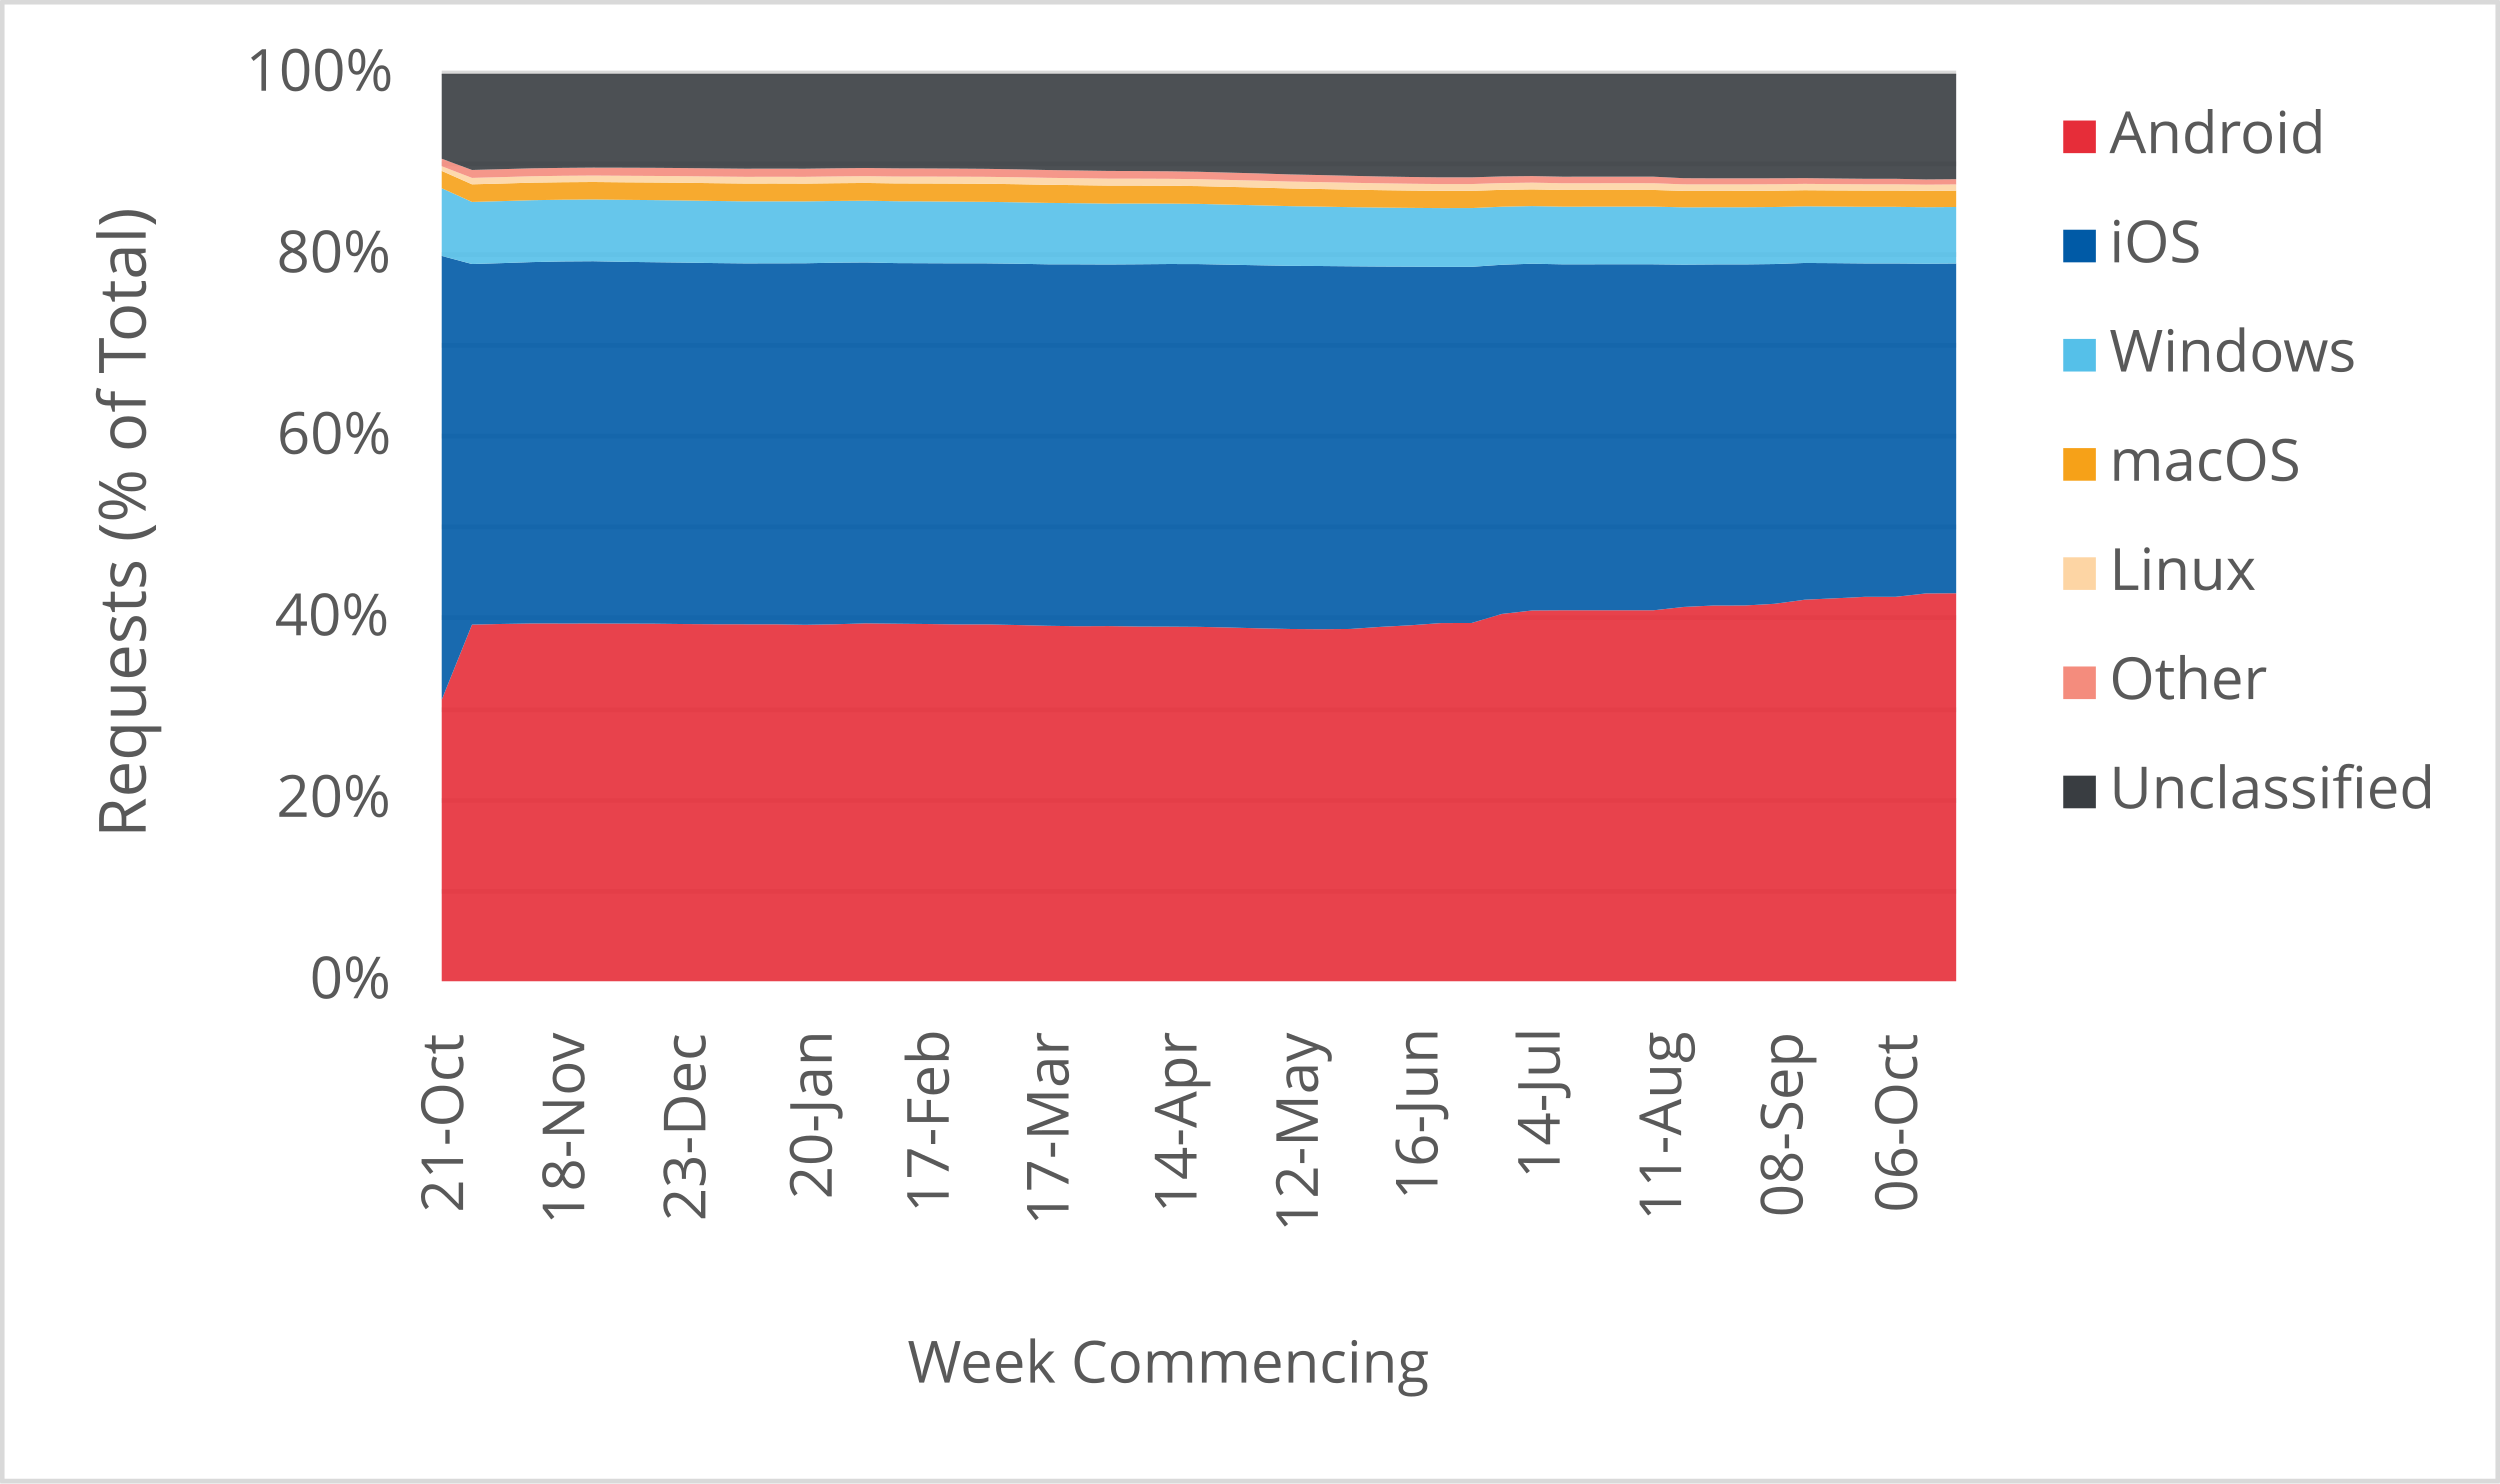
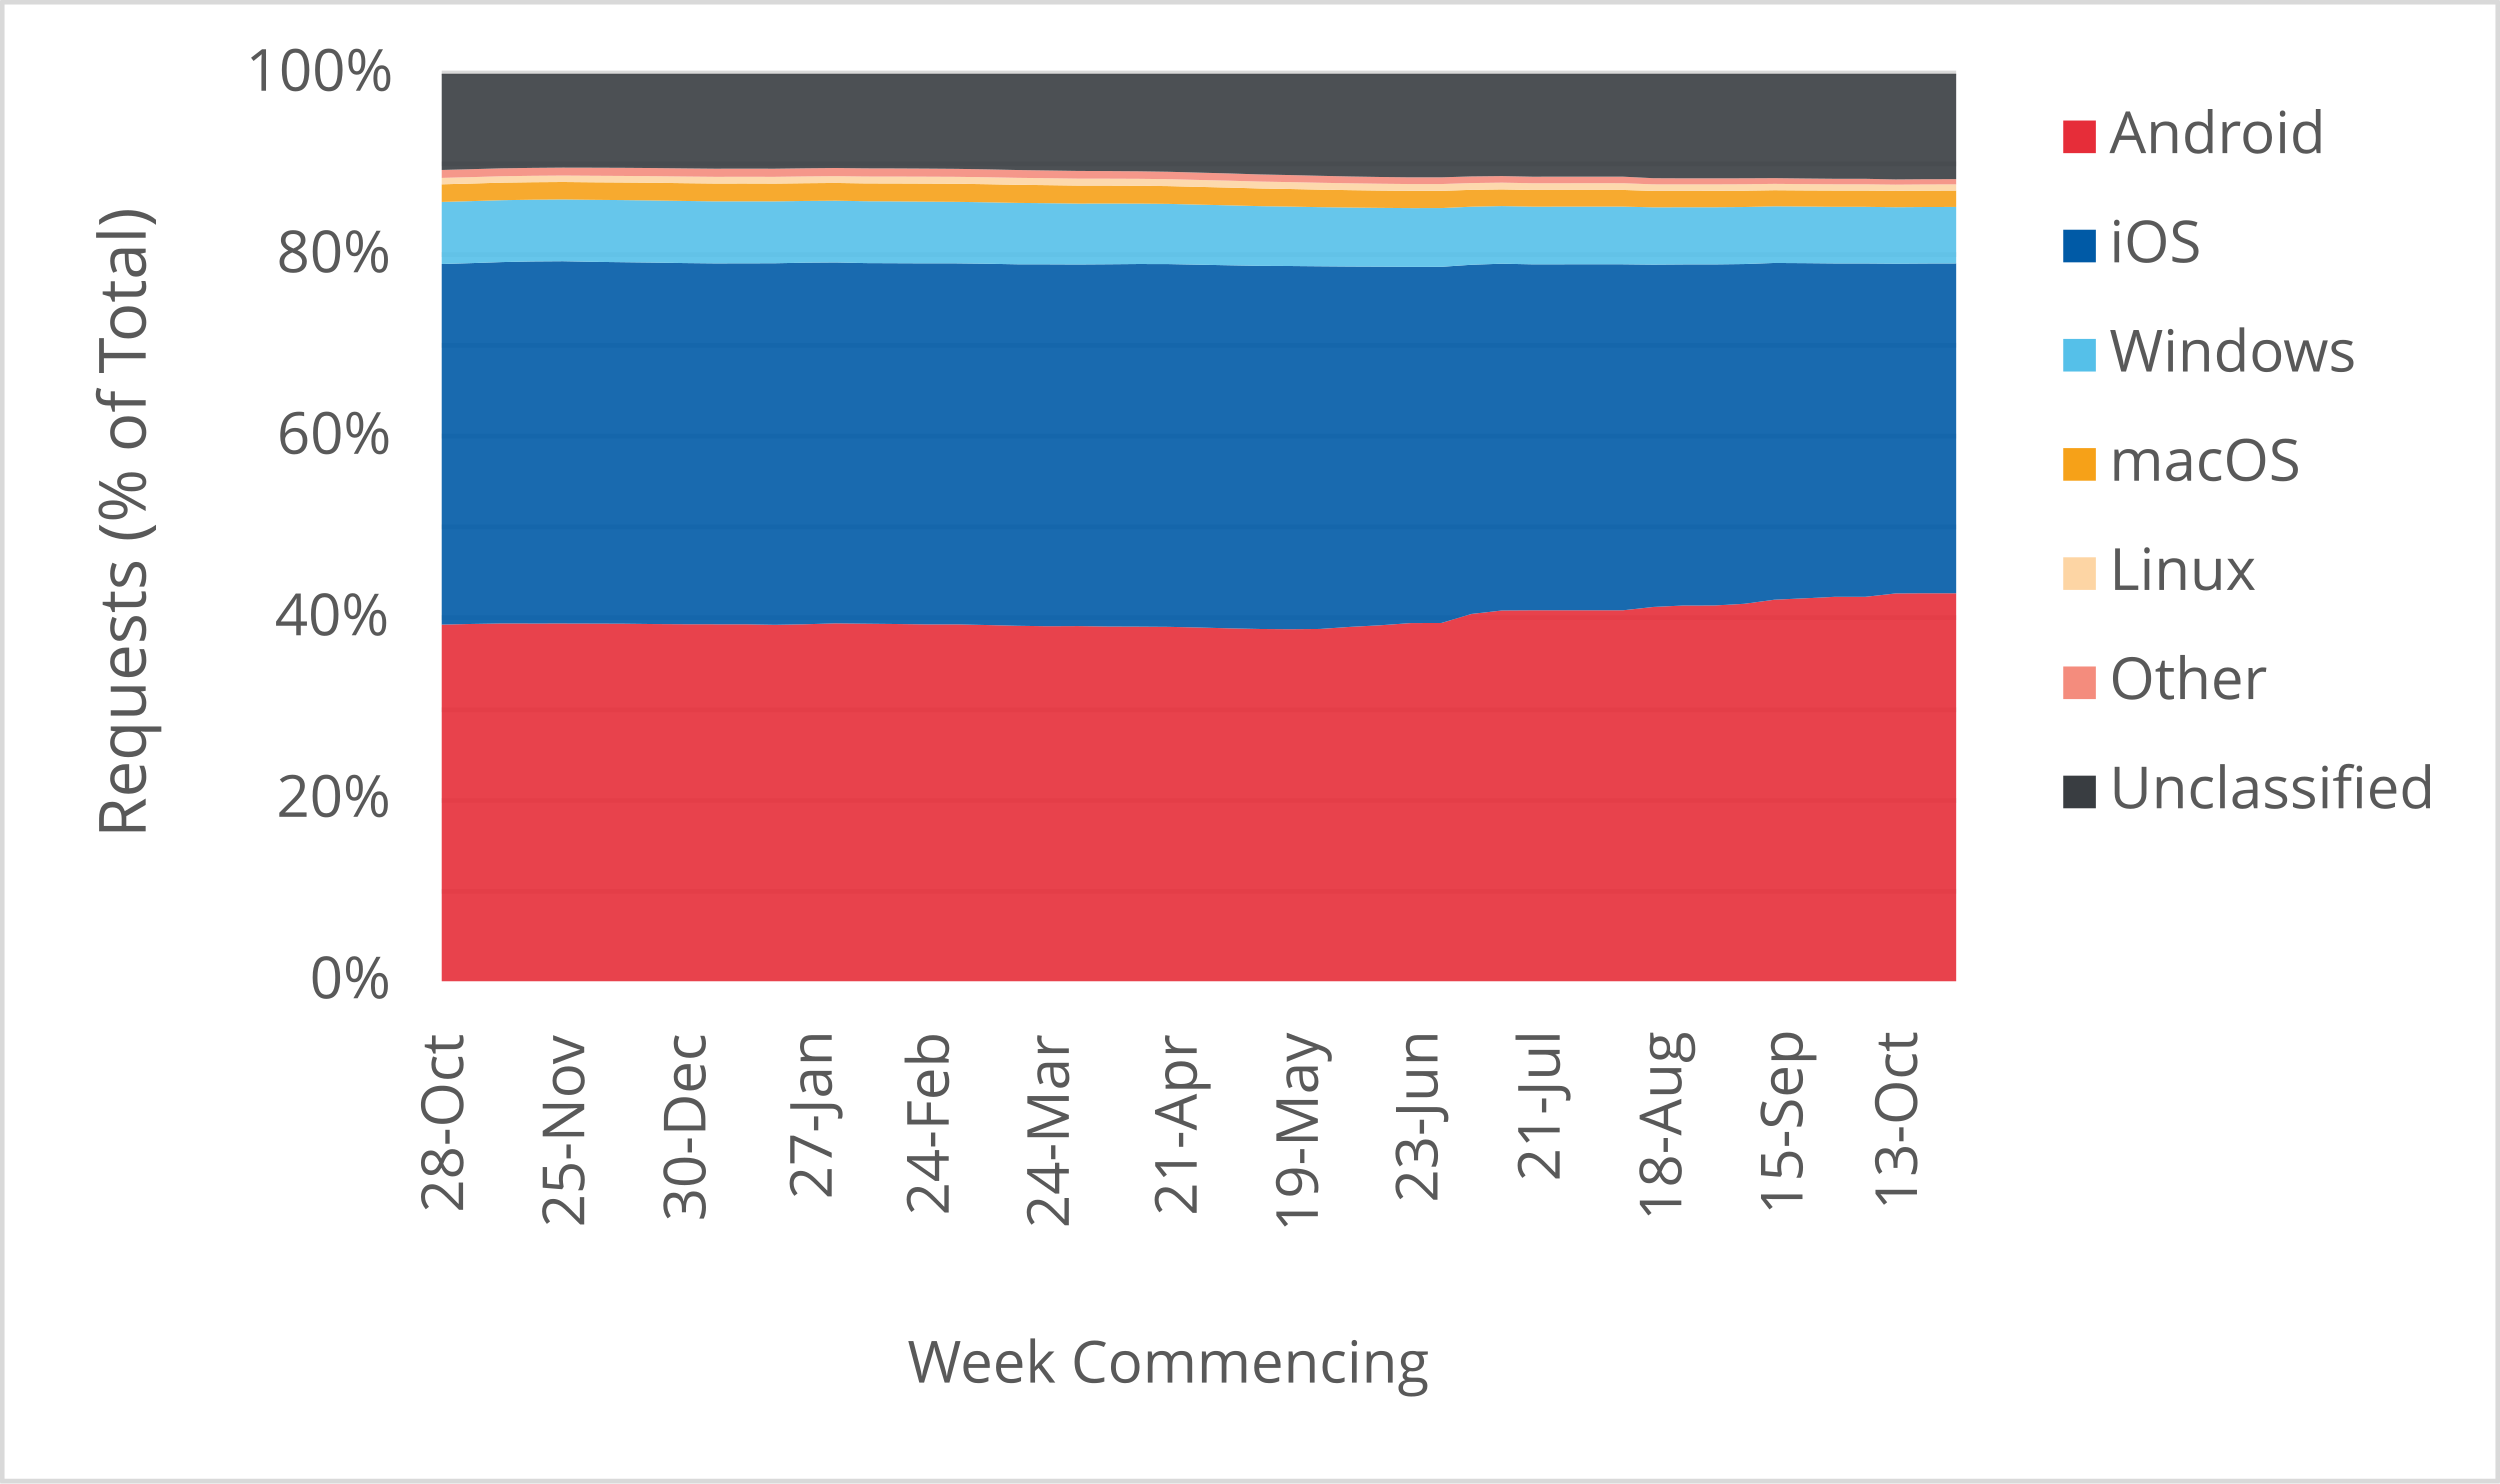
<svg xmlns="http://www.w3.org/2000/svg" width="1763" height="1046" xml:space="preserve" overflow="hidden">
  <defs>
    <clipPath id="clip0">
      <rect x="2917" y="346" width="1763" height="1046" />
    </clipPath>
  </defs>
  <g clip-path="url(#clip0)" transform="translate(-2917 -346)">
    <rect x="2918" y="347" width="1760" height="1043" fill="#FFFFFF" />
    <g>
      <path d="    M3228.5 974.532 4296.5 974.532    M3228.5 910.53 4296.5 910.53    M3228.5 846.528 4296.5 846.528    M3228.5 781.526 4296.5 781.526    M3228.5 717.524 4296.5 717.524    M3228.5 653.522 4296.5 653.522    M3228.5 589.52 4296.5 589.52    M3228.5 525.517 4296.5 525.517    M3228.5 461.515 4296.5 461.515    M3228.5 397.5 4296.5 397.5" stroke="#D9D9D9" stroke-width="3.438" stroke-linejoin="round" stroke-miterlimit="10" fill="none" />
    </g>
    <g>
      <path d="M 1038.5 4296.5 1038.5" stroke="#D9D9D9" stroke-width="3.438" stroke-linejoin="round" stroke-miterlimit="10" fill="none" fill-rule="evenodd" />
    </g>
    <g>
-       <text fill="#595959" font-family="Verdana,Open Sans,DejaVu Sans,sans-serif" font-weight="400" font-size="41" transform="matrix(6.12323e-17 -1 1 6.12323e-17 3243.565 1201.14)">21-Oct</text>
+       <text fill="#595959" font-family="Verdana,Open Sans,DejaVu Sans,sans-serif" font-weight="400" font-size="41" transform="matrix(6.12323e-17 -1 1 6.12323e-17 3243.565 1201.14)">28-Oct</text>
    </g>
    <g>
-       <text fill="#595959" font-family="Verdana,Open Sans,DejaVu Sans,sans-serif" font-weight="400" font-size="41" transform="matrix(6.12323e-17 -1 1 6.12323e-17 3328.985 1209.708)">18-Nov</text>
+       <text fill="#595959" font-family="Verdana,Open Sans,DejaVu Sans,sans-serif" font-weight="400" font-size="41" transform="matrix(6.12323e-17 -1 1 6.12323e-17 3328.985 1211.47)">25-Nov</text>
    </g>
    <g>
-       <text fill="#595959" font-family="Verdana,Open Sans,DejaVu Sans,sans-serif" font-weight="400" font-size="41" transform="matrix(6.12323e-17 -1 1 6.12323e-17 3414.425 1207.126)">23-Dec</text>
+       <text fill="#595959" font-family="Verdana,Open Sans,DejaVu Sans,sans-serif" font-weight="400" font-size="41" transform="matrix(6.12323e-17 -1 1 6.12323e-17 3414.445 1207.246)">30-Dec</text>
    </g>
    <g>
-       <text fill="#595959" font-family="Verdana,Open Sans,DejaVu Sans,sans-serif" font-weight="400" font-size="41" transform="matrix(6.12323e-17 -1 1 6.12323e-17 3503.538 1191.691)">20-Jan</text>
+       <text fill="#595959" font-family="Verdana,Open Sans,DejaVu Sans,sans-serif" font-weight="400" font-size="41" transform="matrix(6.12323e-17 -1 1 6.12323e-17 3503.518 1191.691)">27-Jan</text>
    </g>
    <g>
-       <text fill="#595959" font-family="Verdana,Open Sans,DejaVu Sans,sans-serif" font-weight="400" font-size="41" transform="matrix(6.12323e-17 -1 1 6.12323e-17 3586.035 1201.32)">17-Feb</text>
+       <text fill="#595959" font-family="Verdana,Open Sans,DejaVu Sans,sans-serif" font-weight="400" font-size="41" transform="matrix(6.12323e-17 -1 1 6.12323e-17 3586.035 1203.082)">24-Feb</text>
    </g>
    <g>
-       <text fill="#595959" font-family="Verdana,Open Sans,DejaVu Sans,sans-serif" font-weight="400" font-size="41" transform="matrix(6.12323e-17 -1 1 6.12323e-17 3670.534 1210.289)">17-Mar</text>
+       <text fill="#595959" font-family="Verdana,Open Sans,DejaVu Sans,sans-serif" font-weight="400" font-size="41" transform="matrix(6.12323e-17 -1 1 6.12323e-17 3670.745 1212.051)">24-Mar</text>
    </g>
    <g>
-       <text fill="#595959" font-family="Verdana,Open Sans,DejaVu Sans,sans-serif" font-weight="400" font-size="41" transform="matrix(6.12323e-17 -1 1 6.12323e-17 3760.779 1201.541)">14-Apr</text>
+       <text fill="#595959" font-family="Verdana,Open Sans,DejaVu Sans,sans-serif" font-weight="400" font-size="41" transform="matrix(6.12323e-17 -1 1 6.12323e-17 3760.909 1203.302)">21-Apr</text>
    </g>
    <g>
-       <text fill="#595959" font-family="Verdana,Open Sans,DejaVu Sans,sans-serif" font-weight="400" font-size="41" transform="matrix(6.12323e-17 -1 1 6.12323e-17 3846.349 1214.753)">12-May</text>
+       <text fill="#595959" font-family="Verdana,Open Sans,DejaVu Sans,sans-serif" font-weight="400" font-size="41" transform="matrix(6.12323e-17 -1 1 6.12323e-17 3846.349 1214.753)">19-May</text>
    </g>
    <g>
-       <text fill="#595959" font-family="Verdana,Open Sans,DejaVu Sans,sans-serif" font-weight="400" font-size="41" transform="matrix(6.12323e-17 -1 1 6.12323e-17 3930.718 1192.291)">16-Jun</text>
+       <text fill="#595959" font-family="Verdana,Open Sans,DejaVu Sans,sans-serif" font-weight="400" font-size="41" transform="matrix(6.12323e-17 -1 1 6.12323e-17 3930.718 1194.053)">23-Jun</text>
    </g>
    <g>
-       <text fill="#595959" font-family="Verdana,Open Sans,DejaVu Sans,sans-serif" font-weight="400" font-size="41" transform="matrix(6.12323e-17 -1 1 6.12323e-17 4016.889 1177.277)">14-Jul</text>
+       <text fill="#595959" font-family="Verdana,Open Sans,DejaVu Sans,sans-serif" font-weight="400" font-size="41" transform="matrix(6.12323e-17 -1 1 6.12323e-17 4016.889 1179.039)">21-Jul</text>
    </g>
    <g>
-       <text fill="#595959" font-family="Verdana,Open Sans,DejaVu Sans,sans-serif" font-weight="400" font-size="41" transform="matrix(6.12323e-17 -1 1 6.12323e-17 4102.519 1206.906)">11-Aug</text>
+       <text fill="#595959" font-family="Verdana,Open Sans,DejaVu Sans,sans-serif" font-weight="400" font-size="41" transform="matrix(6.12323e-17 -1 1 6.12323e-17 4102.669 1206.906)">18-Aug</text>
    </g>
    <g>
-       <text fill="#595959" font-family="Verdana,Open Sans,DejaVu Sans,sans-serif" font-weight="400" font-size="41" transform="matrix(6.12323e-17 -1 1 6.12323e-17 4188.129 1204.383)">08-Sep</text>
+       <text fill="#595959" font-family="Verdana,Open Sans,DejaVu Sans,sans-serif" font-weight="400" font-size="41" transform="matrix(6.12323e-17 -1 1 6.12323e-17 4188.109 1202.662)">15-Sep</text>
    </g>
    <g>
-       <text fill="#595959" font-family="Verdana,Open Sans,DejaVu Sans,sans-serif" font-weight="400" font-size="41" transform="matrix(6.12323e-17 -1 1 6.12323e-17 4268.845 1201.1)">06-Oct</text>
+       <text fill="#595959" font-family="Verdana,Open Sans,DejaVu Sans,sans-serif" font-weight="400" font-size="41" transform="matrix(6.12323e-17 -1 1 6.12323e-17 4268.845 1199.378)">13-Oct</text>
    </g>
    <g>
      <text fill="#595959" font-family="Verdana,Open Sans,DejaVu Sans,sans-serif" font-weight="400" font-size="41" transform="matrix(1 0 0 1 3135.448 1050)">0%</text>
    </g>
    <g>
      <text fill="#595959" font-family="Verdana,Open Sans,DejaVu Sans,sans-serif" font-weight="400" font-size="41" transform="matrix(1 0 0 1 3111.965 922)">20%</text>
    </g>
    <g>
      <text fill="#595959" font-family="Verdana,Open Sans,DejaVu Sans,sans-serif" font-weight="400" font-size="41" transform="matrix(1 0 0 1 3110.824 794)">40%</text>
    </g>
    <g>
      <text fill="#595959" font-family="Verdana,Open Sans,DejaVu Sans,sans-serif" font-weight="400" font-size="41" transform="matrix(1 0 0 1 3112.306 666)">60%</text>
    </g>
    <g>
      <text fill="#595959" font-family="Verdana,Open Sans,DejaVu Sans,sans-serif" font-weight="400" font-size="41" transform="matrix(1 0 0 1 3112.045 538)">80%</text>
    </g>
    <g>
      <text fill="#595959" font-family="Verdana,Open Sans,DejaVu Sans,sans-serif" font-weight="400" font-size="41" transform="matrix(1 0 0 1 3090.284 410)">100%</text>
    </g>
    <g>
      <text fill="#595959" font-family="Verdana,Open Sans,DejaVu Sans,sans-serif" font-weight="400" font-size="41" transform="matrix(1 0 0 1 3556.971 1321)">Week Commencing</text>
    </g>
    <g>
      <text fill="#595959" font-family="Verdana,Open Sans,DejaVu Sans,sans-serif" font-weight="400" font-size="46" transform="matrix(6.12323e-17 -1 1 6.12323e-17 3019.73 936.7666)">Requests (% of Total)</text>
    </g>
    <rect x="2918.5" y="347.5" width="1760" height="1043" stroke="#D9D9D9" stroke-width="3.438" stroke-linejoin="round" stroke-miterlimit="10" fill="none" />
    <g>
-       <path d="M3228.5 1038 3249.86 1038 3271.22 1038 3292.58 1038 3313.94 1038 3335.3 1038 3356.66 1038 3378.02 1038 3399.38 1038 3420.74 1038 3442.1 1038 3463.46 1038 3484.82 1038 3506.18 1038 3527.54 1038 3548.9 1038 3570.26 1038 3591.62 1038 3612.98 1038 3634.34 1038 3655.7 1038 3677.06 1038 3698.42 1038 3719.78 1038 3741.14 1038 3762.5 1038 3783.86 1038 3805.22 1038 3826.58 1038 3847.94 1038 3869.3 1038 3890.66 1038 3912.02 1038 3933.38 1038 3954.74 1038 3976.1 1038 3997.46 1038 4018.82 1038 4040.18 1038 4061.54 1038 4082.9 1038 4104.26 1038 4125.62 1038 4146.98 1038 4168.34 1038 4189.7 1038 4211.06 1038 4232.42 1038 4253.78 1038 4275.14 1038 4296.5 1038 4296.5 764.355 4275.14 764.49 4253.78 766.861 4232.42 766.857 4211.06 767.919 4189.7 768.908 4168.34 771.798 4146.98 772.996 4125.62 773.005 4104.26 774.018 4082.9 776.368 4061.54 776.345 4040.18 776.347 4018.82 776.361 3997.46 776.512 3976.1 778.944 3954.74 785.333 3933.38 785.381 3912.02 786.932 3890.66 788.064 3869.3 789.535 3847.94 789.727 3826.58 789.548 3805.22 789.101 3783.86 788.526 3762.5 788.051 3741.14 787.898 3719.78 787.818 3698.42 787.517 3677.06 787.619 3655.7 787.3 3634.34 786.778 3612.98 786.307 3591.62 786.329 3570.26 786.054 3548.9 785.829 3527.54 785.589 3506.18 786.23 3484.82 786.623 3463.46 786.257 3442.1 786.256 3420.74 786.216 3399.38 786.077 3378.02 785.822 3356.66 785.746 3335.3 785.684 3313.94 785.7 3292.58 785.648 3271.22 786.011 3249.86 786.474 3228.5 839.452 3228.5 1038Z" fill="#e62d39" opacity="0.9" />
+       <path d="M3228.5 1038 3249.86 1038 3271.22 1038 3292.58 1038 3313.94 1038 3335.3 1038 3356.66 1038 3378.02 1038 3399.38 1038 3420.74 1038 3442.1 1038 3463.46 1038 3484.82 1038 3506.18 1038 3527.54 1038 3548.9 1038 3570.26 1038 3591.62 1038 3612.98 1038 3634.34 1038 3655.7 1038 3677.06 1038 3698.42 1038 3719.78 1038 3741.14 1038 3762.5 1038 3783.86 1038 3805.22 1038 3826.58 1038 3847.94 1038 3869.3 1038 3890.66 1038 3912.02 1038 3933.38 1038 3954.74 1038 3976.1 1038 3997.46 1038 4018.82 1038 4040.18 1038 4061.54 1038 4082.9 1038 4104.26 1038 4125.62 1038 4146.98 1038 4168.34 1038 4189.7 1038 4211.06 1038 4232.42 1038 4253.78 1038 4275.14 1038 4296.5 1038 4296.5 764.377 4275.14 764.355 4253.78 764.49 4232.42 766.861 4211.06 766.857 4189.7 767.919 4168.34 768.908 4146.98 771.798 4125.62 772.996 4104.26 773.005 4082.9 774.018 4061.54 776.368 4040.18 776.345 4018.82 776.347 3997.46 776.361 3976.1 776.512 3954.74 778.944 3933.38 785.333 3912.02 785.381 3890.66 786.932 3869.3 788.064 3847.94 789.535 3826.58 789.727 3805.22 789.548 3783.86 789.101 3762.5 788.526 3741.14 788.051 3719.78 787.898 3698.42 787.818 3677.06 787.517 3655.7 787.619 3634.34 787.3 3612.98 786.778 3591.62 786.307 3570.26 786.329 3548.9 786.054 3527.54 785.829 3506.18 785.589 3484.82 786.23 3463.46 786.623 3442.1 786.257 3420.74 786.256 3399.38 786.216 3378.02 786.077 3356.66 785.822 3335.3 785.746 3313.94 785.684 3292.58 785.7 3271.22 785.648 3249.86 786.011 3228.5 786.474 3228.5 1038Z" fill="#e62d39" opacity="0.9" />
    </g>
    <g>
-       <path d="M3228.5 839.452 3249.86 786.474 3271.22 786.011 3292.58 785.648 3313.94 785.7 3335.3 785.684 3356.66 785.746 3378.02 785.822 3399.38 786.077 3420.74 786.216 3442.1 786.256 3463.46 786.257 3484.82 786.623 3506.18 786.23 3527.54 785.589 3548.9 785.829 3570.26 786.054 3591.62 786.329 3612.98 786.307 3634.34 786.778 3655.7 787.3 3677.06 787.619 3698.42 787.517 3719.78 787.818 3741.14 787.898 3762.5 788.051 3783.86 788.526 3805.22 789.101 3826.58 789.548 3847.94 789.727 3869.3 789.535 3890.66 788.064 3912.02 786.932 3933.38 785.381 3954.74 785.333 3976.1 778.944 3997.46 776.512 4018.82 776.361 4040.18 776.347 4061.54 776.345 4082.9 776.368 4104.26 774.018 4125.62 773.005 4146.98 772.996 4168.34 771.798 4189.7 768.908 4211.06 767.919 4232.42 766.857 4253.78 766.861 4275.14 764.49 4296.5 764.355 4296.5 531.822 4275.14 531.985 4253.78 531.794 4232.42 531.786 4211.06 531.573 4189.7 531.439 4168.34 532.203 4146.98 532.471 4125.62 532.475 4104.26 532.642 4082.9 532.382 4061.54 532.376 4040.18 532.384 4018.82 532.401 3997.46 531.965 3976.1 532.707 3954.74 534.165 3933.38 534.181 3912.02 534.061 3890.66 533.965 3869.3 533.787 3847.94 533.587 3826.58 533.469 3805.22 533.077 3783.86 532.663 3762.5 532.235 3741.14 532.182 3719.78 532.368 3698.42 532.52 3677.06 532.424 3655.7 532.384 3634.34 531.992 3612.98 531.725 3591.62 531.72 3570.26 531.628 3548.9 531.534 3527.54 531.073 3506.18 531.25 3484.82 531.651 3463.46 531.706 3442.1 531.741 3420.74 531.508 3399.38 531.187 3378.02 530.91 3356.66 530.646 3335.3 530.212 3313.94 530.375 3292.58 530.816 3271.22 531.539 3249.86 532.19 3228.5 526.51 3228.5 839.452Z" fill="#005aa6" opacity="0.9" />
+       <path d="M3228.5 786.474 3249.86 786.011 3271.22 785.648 3292.58 785.7 3313.94 785.684 3335.3 785.746 3356.66 785.822 3378.02 786.077 3399.38 786.216 3420.74 786.256 3442.1 786.257 3463.46 786.623 3484.82 786.23 3506.18 785.589 3527.54 785.829 3548.9 786.054 3570.26 786.329 3591.62 786.307 3612.98 786.778 3634.34 787.3 3655.7 787.619 3677.06 787.517 3698.42 787.818 3719.78 787.898 3741.14 788.051 3762.5 788.526 3783.86 789.101 3805.22 789.548 3826.58 789.727 3847.94 789.535 3869.3 788.064 3890.66 786.932 3912.02 785.381 3933.38 785.333 3954.74 778.944 3976.1 776.512 3997.46 776.361 4018.82 776.347 4040.18 776.345 4061.54 776.368 4082.9 774.018 4104.26 773.005 4125.62 772.996 4146.98 771.798 4168.34 768.908 4189.7 767.919 4211.06 766.857 4232.42 766.861 4253.78 764.49 4275.14 764.355 4296.5 764.377 4296.5 531.771 4275.14 531.822 4253.78 531.985 4232.42 531.794 4211.06 531.786 4189.7 531.573 4168.34 531.439 4146.98 532.203 4125.62 532.471 4104.26 532.475 4082.9 532.642 4061.54 532.382 4040.18 532.376 4018.82 532.384 3997.46 532.401 3976.1 531.965 3954.74 532.707 3933.38 534.165 3912.02 534.181 3890.66 534.061 3869.3 533.965 3847.94 533.787 3826.58 533.587 3805.22 533.469 3783.86 533.077 3762.5 532.663 3741.14 532.235 3719.78 532.182 3698.42 532.368 3677.06 532.52 3655.7 532.424 3634.34 532.384 3612.98 531.992 3591.62 531.725 3570.26 531.72 3548.9 531.628 3527.54 531.534 3506.18 531.073 3484.82 531.25 3463.46 531.651 3442.1 531.706 3420.74 531.741 3399.38 531.508 3378.02 531.187 3356.66 530.91 3335.3 530.646 3313.94 530.212 3292.58 530.375 3271.22 530.816 3249.86 531.539 3228.5 532.19 3228.5 786.474Z" fill="#005aa6" opacity="0.9" />
    </g>
    <g>
-       <path d="M3228.5 526.51 3249.86 532.19 3271.22 531.539 3292.58 530.816 3313.94 530.375 3335.3 530.212 3356.66 530.646 3378.02 530.91 3399.38 531.187 3420.74 531.508 3442.1 531.741 3463.46 531.706 3484.82 531.651 3506.18 531.25 3527.54 531.073 3548.9 531.534 3570.26 531.628 3591.62 531.72 3612.98 531.725 3634.34 531.992 3655.7 532.384 3677.06 532.424 3698.42 532.52 3719.78 532.368 3741.14 532.182 3762.5 532.235 3783.86 532.663 3805.22 533.077 3826.58 533.469 3847.94 533.587 3869.3 533.787 3890.66 533.965 3912.02 534.061 3933.38 534.181 3954.74 534.165 3976.1 532.707 3997.46 531.965 4018.82 532.401 4040.18 532.384 4061.54 532.376 4082.9 532.382 4104.26 532.642 4125.62 532.475 4146.98 532.471 4168.34 532.203 4189.7 531.439 4211.06 531.573 4232.42 531.786 4253.78 531.794 4275.14 531.985 4296.5 531.822 4296.5 491.977 4275.14 492.151 4253.78 491.856 4232.42 491.851 4211.06 491.632 4189.7 491.498 4168.34 491.99 4146.98 492.166 4125.62 492.169 4104.26 492.217 4082.9 491.712 4061.54 491.708 4040.18 491.713 4018.82 491.728 3997.46 491.331 3976.1 491.761 3954.74 492.742 3933.38 492.755 3912.02 492.592 3890.66 492.359 3869.3 492.089 3847.94 491.692 3826.58 491.373 3805.22 490.809 3783.86 490.311 3762.5 489.779 3741.14 489.562 3719.78 489.54 3698.42 489.56 3677.06 489.293 3655.7 489.083 3634.34 488.663 3612.98 488.343 3591.62 488.2 3570.26 488.02 3548.9 487.903 3527.54 487.522 3506.18 487.707 3484.82 488.012 3463.46 487.964 3442.1 487.989 3420.74 487.703 3399.38 487.369 3378.02 487.107 3356.66 486.91 3335.3 486.647 3313.94 486.825 3292.58 487.173 3271.22 487.813 3249.86 488.401 3228.5 478.746 3228.5 526.51Z" fill="#55c0e9" opacity="0.9" />
+       <path d="M3228.5 532.19 3249.86 531.539 3271.22 530.816 3292.58 530.375 3313.94 530.212 3335.3 530.646 3356.66 530.91 3378.02 531.187 3399.38 531.508 3420.74 531.741 3442.1 531.706 3463.46 531.651 3484.82 531.25 3506.18 531.073 3527.54 531.534 3548.9 531.628 3570.26 531.72 3591.62 531.725 3612.98 531.992 3634.34 532.384 3655.7 532.424 3677.06 532.52 3698.42 532.368 3719.78 532.182 3741.14 532.235 3762.5 532.663 3783.86 533.077 3805.22 533.469 3826.58 533.587 3847.94 533.787 3869.3 533.965 3890.66 534.061 3912.02 534.181 3933.38 534.165 3954.74 532.707 3976.1 531.965 3997.46 532.401 4018.82 532.384 4040.18 532.376 4061.54 532.382 4082.9 532.642 4104.26 532.475 4125.62 532.471 4146.98 532.203 4168.34 531.439 4189.7 531.573 4211.06 531.786 4232.42 531.794 4253.78 531.985 4275.14 531.822 4296.5 531.771 4296.5 491.939 4275.14 491.977 4253.78 492.151 4232.42 491.856 4211.06 491.851 4189.7 491.632 4168.34 491.498 4146.98 491.99 4125.62 492.166 4104.26 492.169 4082.9 492.217 4061.54 491.712 4040.18 491.708 4018.82 491.713 3997.46 491.728 3976.1 491.331 3954.74 491.761 3933.38 492.742 3912.02 492.755 3890.66 492.592 3869.3 492.359 3847.94 492.089 3826.58 491.692 3805.22 491.373 3783.86 490.809 3762.5 490.311 3741.14 489.779 3719.78 489.562 3698.42 489.54 3677.06 489.56 3655.7 489.293 3634.34 489.083 3612.98 488.663 3591.62 488.343 3570.26 488.2 3548.9 488.02 3527.54 487.903 3506.18 487.522 3484.82 487.707 3463.46 488.012 3442.1 487.964 3420.74 487.989 3399.38 487.703 3378.02 487.369 3356.66 487.107 3335.3 486.91 3313.94 486.647 3292.58 486.825 3271.22 487.173 3249.86 487.813 3228.5 488.401 3228.5 532.19Z" fill="#55c0e9" opacity="0.9" />
    </g>
    <g>
-       <path d="M3228.5 478.746 3249.86 488.401 3271.22 487.813 3292.58 487.173 3313.94 486.825 3335.3 486.647 3356.66 486.91 3378.02 487.107 3399.38 487.369 3420.74 487.703 3442.1 487.989 3463.46 487.964 3484.82 488.012 3506.18 487.707 3527.54 487.522 3548.9 487.903 3570.26 488.02 3591.62 488.2 3612.98 488.343 3634.34 488.663 3655.7 489.083 3677.06 489.293 3698.42 489.56 3719.78 489.54 3741.14 489.562 3762.5 489.779 3783.86 490.311 3805.22 490.809 3826.58 491.373 3847.94 491.692 3869.3 492.089 3890.66 492.359 3912.02 492.592 3933.38 492.755 3954.74 492.742 3976.1 491.761 3997.46 491.331 4018.82 491.728 4040.18 491.713 4061.54 491.708 4082.9 491.712 4104.26 492.217 4125.62 492.169 4146.98 492.166 4168.34 491.99 4189.7 491.498 4211.06 491.632 4232.42 491.851 4253.78 491.856 4275.14 492.151 4296.5 491.977 4296.5 480.45 4275.14 480.627 4253.78 480.403 4232.42 480.399 4211.06 480.298 4189.7 480.138 4168.34 480.488 4146.98 480.621 4125.62 480.623 4104.26 480.625 4082.9 479.943 4061.54 479.94 4040.18 479.945 4018.82 479.959 3997.46 479.551 3976.1 479.863 3954.74 480.594 3933.38 480.604 3912.02 480.387 3890.66 480.094 3869.3 479.731 3847.94 479.281 3826.58 478.904 3805.22 478.291 3783.86 477.783 3762.5 477.243 3741.14 476.983 3719.78 476.897 3698.42 476.875 3677.06 476.567 3655.7 476.317 3634.34 475.9 3612.98 475.584 3591.62 475.476 3570.26 475.386 3548.9 475.337 3527.54 475.014 3506.18 475.199 3484.82 475.47 3463.46 475.398 3442.1 475.422 3420.74 475.173 3399.38 474.894 3378.02 474.698 3356.66 474.551 3335.3 474.34 3313.94 474.497 3292.58 474.803 3271.22 475.426 3249.86 475.984 3228.5 466.536 3228.5 478.746Z" fill="#f6a118" opacity="0.9" />
+       <path d="M3228.5 488.401 3249.86 487.813 3271.22 487.173 3292.58 486.825 3313.94 486.647 3335.3 486.91 3356.66 487.107 3378.02 487.369 3399.38 487.703 3420.74 487.989 3442.1 487.964 3463.46 488.012 3484.82 487.707 3506.18 487.522 3527.54 487.903 3548.9 488.02 3570.26 488.2 3591.62 488.343 3612.98 488.663 3634.34 489.083 3655.7 489.293 3677.06 489.56 3698.42 489.54 3719.78 489.562 3741.14 489.779 3762.5 490.311 3783.86 490.809 3805.22 491.373 3826.58 491.692 3847.94 492.089 3869.3 492.359 3890.66 492.592 3912.02 492.755 3933.38 492.742 3954.74 491.761 3976.1 491.331 3997.46 491.728 4018.82 491.713 4040.18 491.708 4061.54 491.712 4082.9 492.217 4104.26 492.169 4125.62 492.166 4146.98 491.99 4168.34 491.498 4189.7 491.632 4211.06 491.851 4232.42 491.856 4253.78 492.151 4275.14 491.977 4296.5 491.939 4296.5 480.417 4275.14 480.45 4253.78 480.627 4232.42 480.403 4211.06 480.399 4189.7 480.298 4168.34 480.138 4146.98 480.488 4125.62 480.621 4104.26 480.623 4082.9 480.625 4061.54 479.943 4040.18 479.94 4018.82 479.945 3997.46 479.959 3976.1 479.551 3954.74 479.863 3933.38 480.594 3912.02 480.604 3890.66 480.387 3869.3 480.094 3847.94 479.731 3826.58 479.281 3805.22 478.904 3783.86 478.291 3762.5 477.783 3741.14 477.243 3719.78 476.983 3698.42 476.897 3677.06 476.875 3655.7 476.567 3634.34 476.317 3612.98 475.9 3591.62 475.584 3570.26 475.476 3548.9 475.386 3527.54 475.337 3506.18 475.014 3484.82 475.199 3463.46 475.47 3442.1 475.398 3420.74 475.422 3399.38 475.173 3378.02 474.894 3356.66 474.698 3335.3 474.551 3313.94 474.34 3292.58 474.497 3271.22 474.803 3249.86 475.426 3228.5 475.984 3228.5 488.401Z" fill="#f6a118" opacity="0.9" />
    </g>
    <g>
-       <path d="M3228.5 466.536 3249.86 475.984 3271.22 475.426 3292.58 474.803 3313.94 474.497 3335.3 474.34 3356.66 474.551 3378.02 474.698 3399.38 474.894 3420.74 475.173 3442.1 475.422 3463.46 475.398 3484.82 475.47 3506.18 475.199 3527.54 475.014 3548.9 475.337 3570.26 475.386 3591.62 475.476 3612.98 475.584 3634.34 475.9 3655.7 476.317 3677.06 476.567 3698.42 476.875 3719.78 476.897 3741.14 476.983 3762.5 477.243 3783.86 477.783 3805.22 478.291 3826.58 478.904 3847.94 479.281 3869.3 479.731 3890.66 480.094 3912.02 480.387 3933.38 480.604 3954.74 480.594 3976.1 479.863 3997.46 479.551 4018.82 479.959 4040.18 479.945 4061.54 479.94 4082.9 479.943 4104.26 480.625 4125.62 480.623 4146.98 480.621 4168.34 480.488 4189.7 480.138 4211.06 480.298 4232.42 480.399 4253.78 480.403 4275.14 480.627 4296.5 480.45 4296.5 476.074 4275.14 476.252 4253.78 475.98 4232.42 475.977 4211.06 475.857 4189.7 475.671 4168.34 475.945 4146.98 476.043 4125.62 476.046 4104.26 476.013 4082.9 475.216 4061.54 475.213 4040.18 475.218 4018.82 475.232 3997.46 474.818 3976.1 475.107 3954.74 475.801 3933.38 475.812 3912.02 475.586 3890.66 475.274 3869.3 474.895 3847.94 474.435 3826.58 474.052 3805.22 473.429 3783.86 472.911 3762.5 472.367 3741.14 472.103 3719.78 472.014 3698.42 471.984 3677.06 471.675 3655.7 471.419 3634.34 471.014 3612.98 470.709 3591.62 470.607 3570.26 470.537 3548.9 470.512 3527.54 470.233 3506.18 470.43 3484.82 470.711 3463.46 470.689 3442.1 470.711 3420.74 470.498 3399.38 470.255 3378.02 470.087 3356.66 469.967 3335.3 469.817 3313.94 469.986 3292.58 470.291 3271.22 470.906 3249.86 471.469 3228.5 463.235 3228.5 466.536Z" fill="#fdd5a4" opacity="0.9" />
+       <path d="M3228.5 475.984 3249.86 475.426 3271.22 474.803 3292.58 474.497 3313.94 474.34 3335.3 474.551 3356.66 474.698 3378.02 474.894 3399.38 475.173 3420.74 475.422 3442.1 475.398 3463.46 475.47 3484.82 475.199 3506.18 475.014 3527.54 475.337 3548.9 475.386 3570.26 475.476 3591.62 475.584 3612.98 475.9 3634.34 476.317 3655.7 476.567 3677.06 476.875 3698.42 476.897 3719.78 476.983 3741.14 477.243 3762.5 477.783 3783.86 478.291 3805.22 478.904 3826.58 479.281 3847.94 479.731 3869.3 480.094 3890.66 480.387 3912.02 480.604 3933.38 480.594 3954.74 479.863 3976.1 479.551 3997.46 479.959 4018.82 479.945 4040.18 479.94 4061.54 479.943 4082.9 480.625 4104.26 480.623 4125.62 480.621 4146.98 480.488 4168.34 480.138 4189.7 480.298 4211.06 480.399 4232.42 480.403 4253.78 480.627 4275.14 480.45 4296.5 480.417 4296.5 476.04 4275.14 476.074 4253.78 476.252 4232.42 475.98 4211.06 475.977 4189.7 475.857 4168.34 475.671 4146.98 475.945 4125.62 476.043 4104.26 476.046 4082.9 476.013 4061.54 475.216 4040.18 475.213 4018.82 475.218 3997.46 475.232 3976.1 474.818 3954.74 475.107 3933.38 475.801 3912.02 475.812 3890.66 475.586 3869.3 475.274 3847.94 474.895 3826.58 474.435 3805.22 474.052 3783.86 473.429 3762.5 472.911 3741.14 472.367 3719.78 472.103 3698.42 472.014 3677.06 471.984 3655.7 471.675 3634.34 471.419 3612.98 471.014 3591.62 470.709 3570.26 470.607 3548.9 470.537 3527.54 470.512 3506.18 470.233 3484.82 470.43 3463.46 470.711 3442.1 470.689 3420.74 470.711 3399.38 470.498 3378.02 470.255 3356.66 470.087 3335.3 469.967 3313.94 469.817 3292.58 469.986 3271.22 470.291 3249.86 470.906 3228.5 471.469 3228.5 475.984Z" fill="#fdd5a4" opacity="0.9" />
    </g>
    <g>
-       <path d="M3228.5 463.235 3249.86 471.469 3271.22 470.906 3292.58 470.291 3313.94 469.986 3335.3 469.817 3356.66 469.967 3378.02 470.087 3399.38 470.255 3420.74 470.498 3442.1 470.711 3463.46 470.689 3484.82 470.711 3506.18 470.43 3527.54 470.233 3548.9 470.512 3570.26 470.537 3591.62 470.607 3612.98 470.709 3634.34 471.014 3655.7 471.419 3677.06 471.675 3698.42 471.984 3719.78 472.014 3741.14 472.103 3762.5 472.367 3783.86 472.911 3805.22 473.429 3826.58 474.052 3847.94 474.435 3869.3 474.895 3890.66 475.274 3912.02 475.586 3933.38 475.812 3954.74 475.801 3976.1 475.107 3997.46 474.818 4018.82 475.232 4040.18 475.218 4061.54 475.213 4082.9 475.216 4104.26 476.013 4125.62 476.046 4146.98 476.043 4168.34 475.945 4189.7 475.671 4211.06 475.857 4232.42 475.977 4253.78 475.98 4275.14 476.252 4296.5 476.074 4296.5 472.366 4275.14 472.545 4253.78 472.089 4232.42 472.087 4211.06 471.877 4189.7 471.616 4168.34 471.733 4146.98 471.763 4125.62 471.766 4104.26 471.667 4082.9 470.595 4061.54 470.593 4040.18 470.598 4018.82 470.614 3997.46 470.168 3976.1 470.416 3954.74 471.066 3933.38 471.077 3912.02 470.821 3890.66 470.461 3869.3 469.98 3847.94 469.458 3826.58 469.007 3805.22 468.315 3783.86 467.735 3762.5 467.138 3741.14 466.802 3719.78 466.637 3698.42 466.542 3677.06 466.223 3655.7 465.9 3634.34 465.439 3612.98 465.077 3591.62 464.903 3570.26 464.782 3548.9 464.726 3527.54 464.472 3506.18 464.684 3484.82 464.972 3463.46 464.95 3442.1 464.971 3420.74 464.757 3399.38 464.513 3378.02 464.346 3356.66 464.264 3335.3 464.212 3313.94 464.396 3292.58 464.695 3271.22 465.291 3249.86 465.869 3228.5 457.943 3228.5 463.235Z" fill="#f48c7d" opacity="0.9" />
+       <path d="M3228.5 471.469 3249.86 470.906 3271.22 470.291 3292.58 469.986 3313.94 469.817 3335.3 469.967 3356.66 470.087 3378.02 470.255 3399.38 470.498 3420.74 470.711 3442.1 470.689 3463.46 470.711 3484.82 470.43 3506.18 470.233 3527.54 470.512 3548.9 470.537 3570.26 470.607 3591.62 470.709 3612.98 471.014 3634.34 471.419 3655.7 471.675 3677.06 471.984 3698.42 472.014 3719.78 472.103 3741.14 472.367 3762.5 472.911 3783.86 473.429 3805.22 474.052 3826.58 474.435 3847.94 474.895 3869.3 475.274 3890.66 475.586 3912.02 475.812 3933.38 475.801 3954.74 475.107 3976.1 474.818 3997.46 475.232 4018.82 475.218 4040.18 475.213 4061.54 475.216 4082.9 476.013 4104.26 476.046 4125.62 476.043 4146.98 475.945 4168.34 475.671 4189.7 475.857 4211.06 475.977 4232.42 475.98 4253.78 476.252 4275.14 476.074 4296.5 476.04 4296.5 472.332 4275.14 472.366 4253.78 472.545 4232.42 472.089 4211.06 472.087 4189.7 471.877 4168.34 471.616 4146.98 471.733 4125.62 471.763 4104.26 471.766 4082.9 471.667 4061.54 470.595 4040.18 470.593 4018.82 470.598 3997.46 470.614 3976.1 470.168 3954.74 470.416 3933.38 471.066 3912.02 471.077 3890.66 470.821 3869.3 470.461 3847.94 469.98 3826.58 469.458 3805.22 469.007 3783.86 468.315 3762.5 467.735 3741.14 467.138 3719.78 466.802 3698.42 466.637 3677.06 466.542 3655.7 466.223 3634.34 465.9 3612.98 465.439 3591.62 465.077 3570.26 464.903 3548.9 464.782 3527.54 464.726 3506.18 464.472 3484.82 464.684 3463.46 464.972 3442.1 464.95 3420.74 464.971 3399.38 464.757 3378.02 464.513 3356.66 464.346 3335.3 464.264 3313.94 464.212 3292.58 464.396 3271.22 464.695 3249.86 465.291 3228.5 465.869 3228.5 471.469Z" fill="#f48c7d" opacity="0.9" />
    </g>
    <g>
-       <path d="M3228.5 457.943 3249.86 465.869 3271.22 465.291 3292.58 464.695 3313.94 464.396 3335.3 464.212 3356.66 464.264 3378.02 464.346 3399.38 464.513 3420.74 464.757 3442.1 464.971 3463.46 464.95 3484.82 464.972 3506.18 464.684 3527.54 464.472 3548.9 464.726 3570.26 464.782 3591.62 464.903 3612.98 465.077 3634.34 465.439 3655.7 465.9 3677.06 466.223 3698.42 466.542 3719.78 466.637 3741.14 466.802 3762.5 467.138 3783.86 467.735 3805.22 468.315 3826.58 469.007 3847.94 469.458 3869.3 469.98 3890.66 470.461 3912.02 470.821 3933.38 471.077 3954.74 471.066 3976.1 470.416 3997.46 470.168 4018.82 470.614 4040.18 470.598 4061.54 470.593 4082.9 470.595 4104.26 471.667 4125.62 471.766 4146.98 471.763 4168.34 471.733 4189.7 471.616 4211.06 471.877 4232.42 472.087 4253.78 472.089 4275.14 472.545 4296.5 472.366 4296.5 398 4275.14 398 4253.78 398 4232.42 398 4211.06 398 4189.7 398 4168.34 398 4146.98 398 4125.62 398 4104.26 398 4082.9 398 4061.54 398 4040.18 398 4018.82 398 3997.46 398 3976.1 398 3954.74 398 3933.38 398 3912.02 398 3890.66 398 3869.3 398 3847.94 398 3826.58 398 3805.22 398 3783.86 398 3762.5 398 3741.14 398 3719.78 398 3698.42 398 3677.06 398 3655.7 398 3634.34 398 3612.98 398 3591.62 398 3570.26 398 3548.9 398 3527.54 398 3506.18 398 3484.82 398 3463.46 398 3442.1 398 3420.74 398 3399.38 398 3378.02 398 3356.66 398 3335.3 398 3313.94 398 3292.58 398 3271.22 398 3249.86 398 3228.5 398 3228.5 457.943Z" fill="#393d41" opacity="0.9" />
+       <path d="M3228.5 465.869 3249.86 465.291 3271.22 464.695 3292.58 464.396 3313.94 464.212 3335.3 464.264 3356.66 464.346 3378.02 464.513 3399.38 464.757 3420.74 464.971 3442.1 464.95 3463.46 464.972 3484.82 464.684 3506.18 464.472 3527.54 464.726 3548.9 464.782 3570.26 464.903 3591.62 465.077 3612.98 465.439 3634.34 465.9 3655.7 466.223 3677.06 466.542 3698.42 466.637 3719.78 466.802 3741.14 467.138 3762.5 467.735 3783.86 468.315 3805.22 469.007 3826.58 469.458 3847.94 469.98 3869.3 470.461 3890.66 470.821 3912.02 471.077 3933.38 471.066 3954.74 470.416 3976.1 470.168 3997.46 470.614 4018.82 470.598 4040.18 470.593 4061.54 470.595 4082.9 471.667 4104.26 471.766 4125.62 471.763 4146.98 471.733 4168.34 471.616 4189.7 471.877 4211.06 472.087 4232.42 472.089 4253.78 472.545 4275.14 472.366 4296.5 472.332 4296.5 398 4275.14 398 4253.78 398 4232.42 398 4211.06 398 4189.7 398 4168.34 398 4146.98 398 4125.62 398 4104.26 398 4082.9 398 4061.54 398 4040.18 398 4018.82 398 3997.46 398 3976.1 398 3954.74 398 3933.38 398 3912.02 398 3890.66 398 3869.3 398 3847.94 398 3826.58 398 3805.22 398 3783.86 398 3762.5 398 3741.14 398 3719.78 398 3698.42 398 3677.06 398 3655.7 398 3634.34 398 3612.98 398 3591.62 398 3570.26 398 3548.9 398 3527.54 398 3506.18 398 3484.82 398 3463.46 398 3442.1 398 3420.74 398 3399.38 398 3378.02 398 3356.66 398 3335.3 398 3313.94 398 3292.58 398 3271.22 398 3249.86 398 3228.5 398 3228.5 465.869Z" fill="#393d41" opacity="0.9" />
    </g>
    <g>
      <rect x="4372" y="431" width="23" height="23" fill="#e62d39" />
    </g>
    <g>
      <text fill="#595959" font-family="Verdana,Open Sans,DejaVu Sans,sans-serif" font-weight="400" font-size="41" transform="matrix(1 0 0 1 4404.56 454)">Android</text>
    </g>
    <g>
      <rect x="4372" y="508" width="23" height="23" fill="#005aa6" />
    </g>
    <g>
      <text fill="#595959" font-family="Verdana,Open Sans,DejaVu Sans,sans-serif" font-weight="400" font-size="41" transform="matrix(1 0 0 1 4404.56 531)">iOS</text>
    </g>
    <g>
      <rect x="4372" y="585" width="23" height="23" fill="#55c0e9" />
    </g>
    <g>
      <text fill="#595959" font-family="Verdana,Open Sans,DejaVu Sans,sans-serif" font-weight="400" font-size="41" transform="matrix(1 0 0 1 4404.56 608)">Windows</text>
    </g>
    <g>
      <rect x="4372" y="662" width="23" height="23" fill="#f6a118" />
    </g>
    <g>
      <text fill="#595959" font-family="Verdana,Open Sans,DejaVu Sans,sans-serif" font-weight="400" font-size="41" transform="matrix(1 0 0 1 4404.56 685)">macOS</text>
    </g>
    <g>
      <rect x="4372" y="739" width="23" height="23" fill="#fdd5a4" />
    </g>
    <g>
      <text fill="#595959" font-family="Verdana,Open Sans,DejaVu Sans,sans-serif" font-weight="400" font-size="41" transform="matrix(1 0 0 1 4404.56 762)">Linux</text>
    </g>
    <g>
      <rect x="4372" y="816" width="23" height="23" fill="#f48c7d" />
    </g>
    <g>
      <text fill="#595959" font-family="Verdana,Open Sans,DejaVu Sans,sans-serif" font-weight="400" font-size="41" transform="matrix(1 0 0 1 4404.56 839)">Other</text>
    </g>
    <g>
      <rect x="4372" y="893" width="23" height="23" fill="#393d41" />
    </g>
    <g>
      <text fill="#595959" font-family="Verdana,Open Sans,DejaVu Sans,sans-serif" font-weight="400" font-size="41" transform="matrix(1 0 0 1 4404.56 916)">Unclassified</text>
    </g>
  </g>
</svg>
